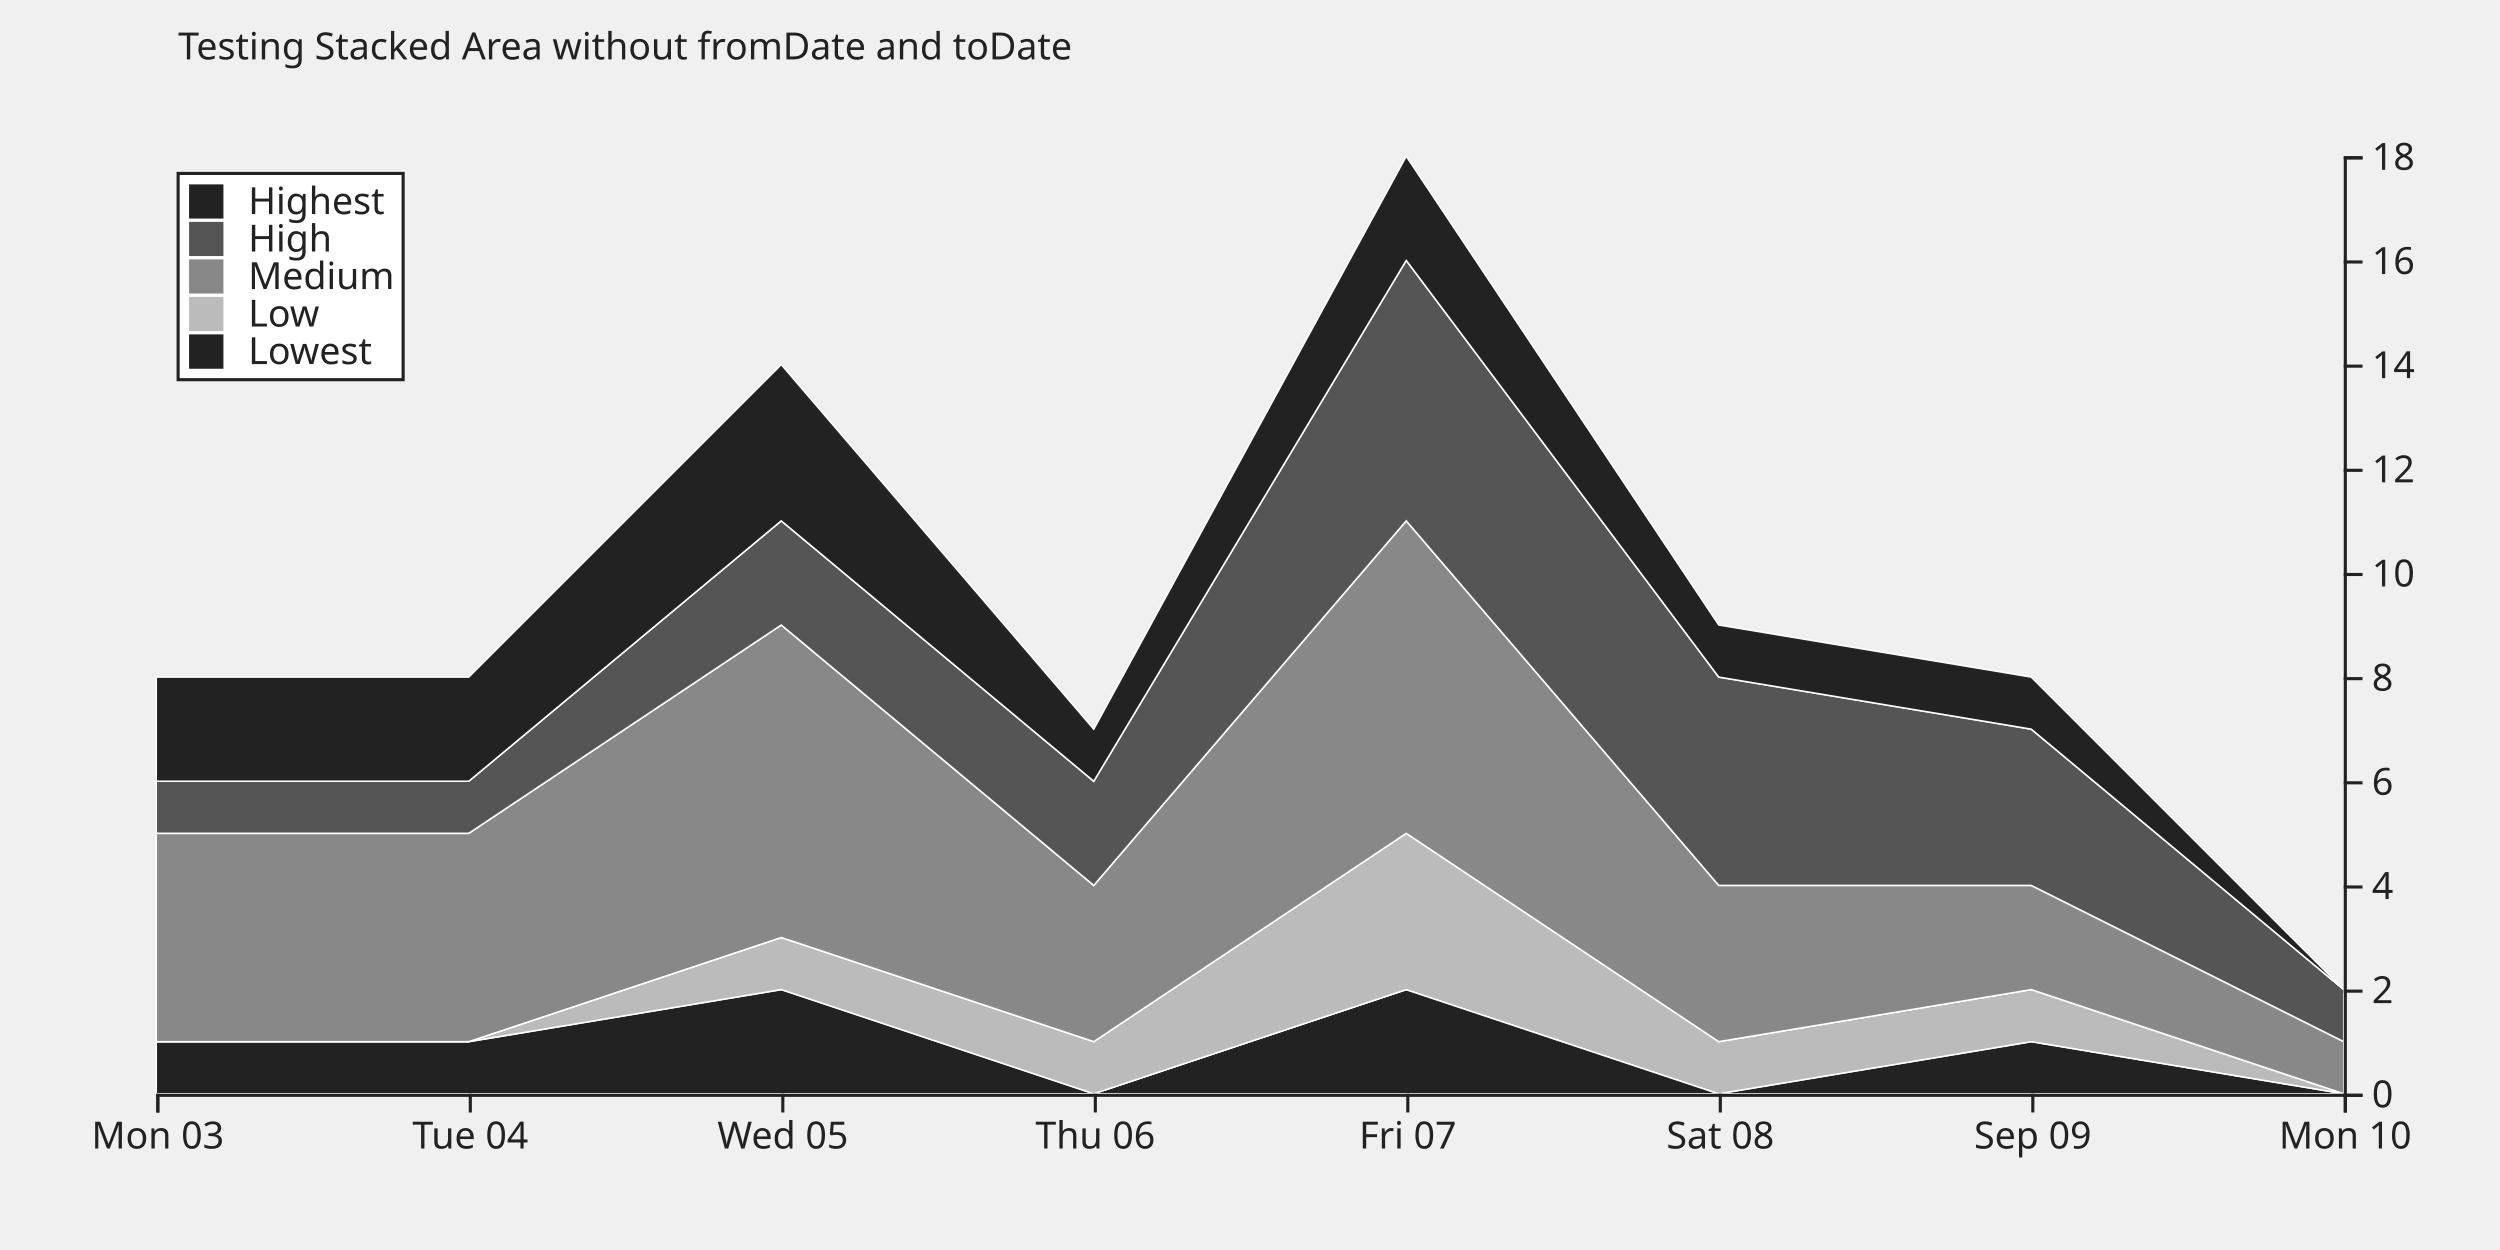
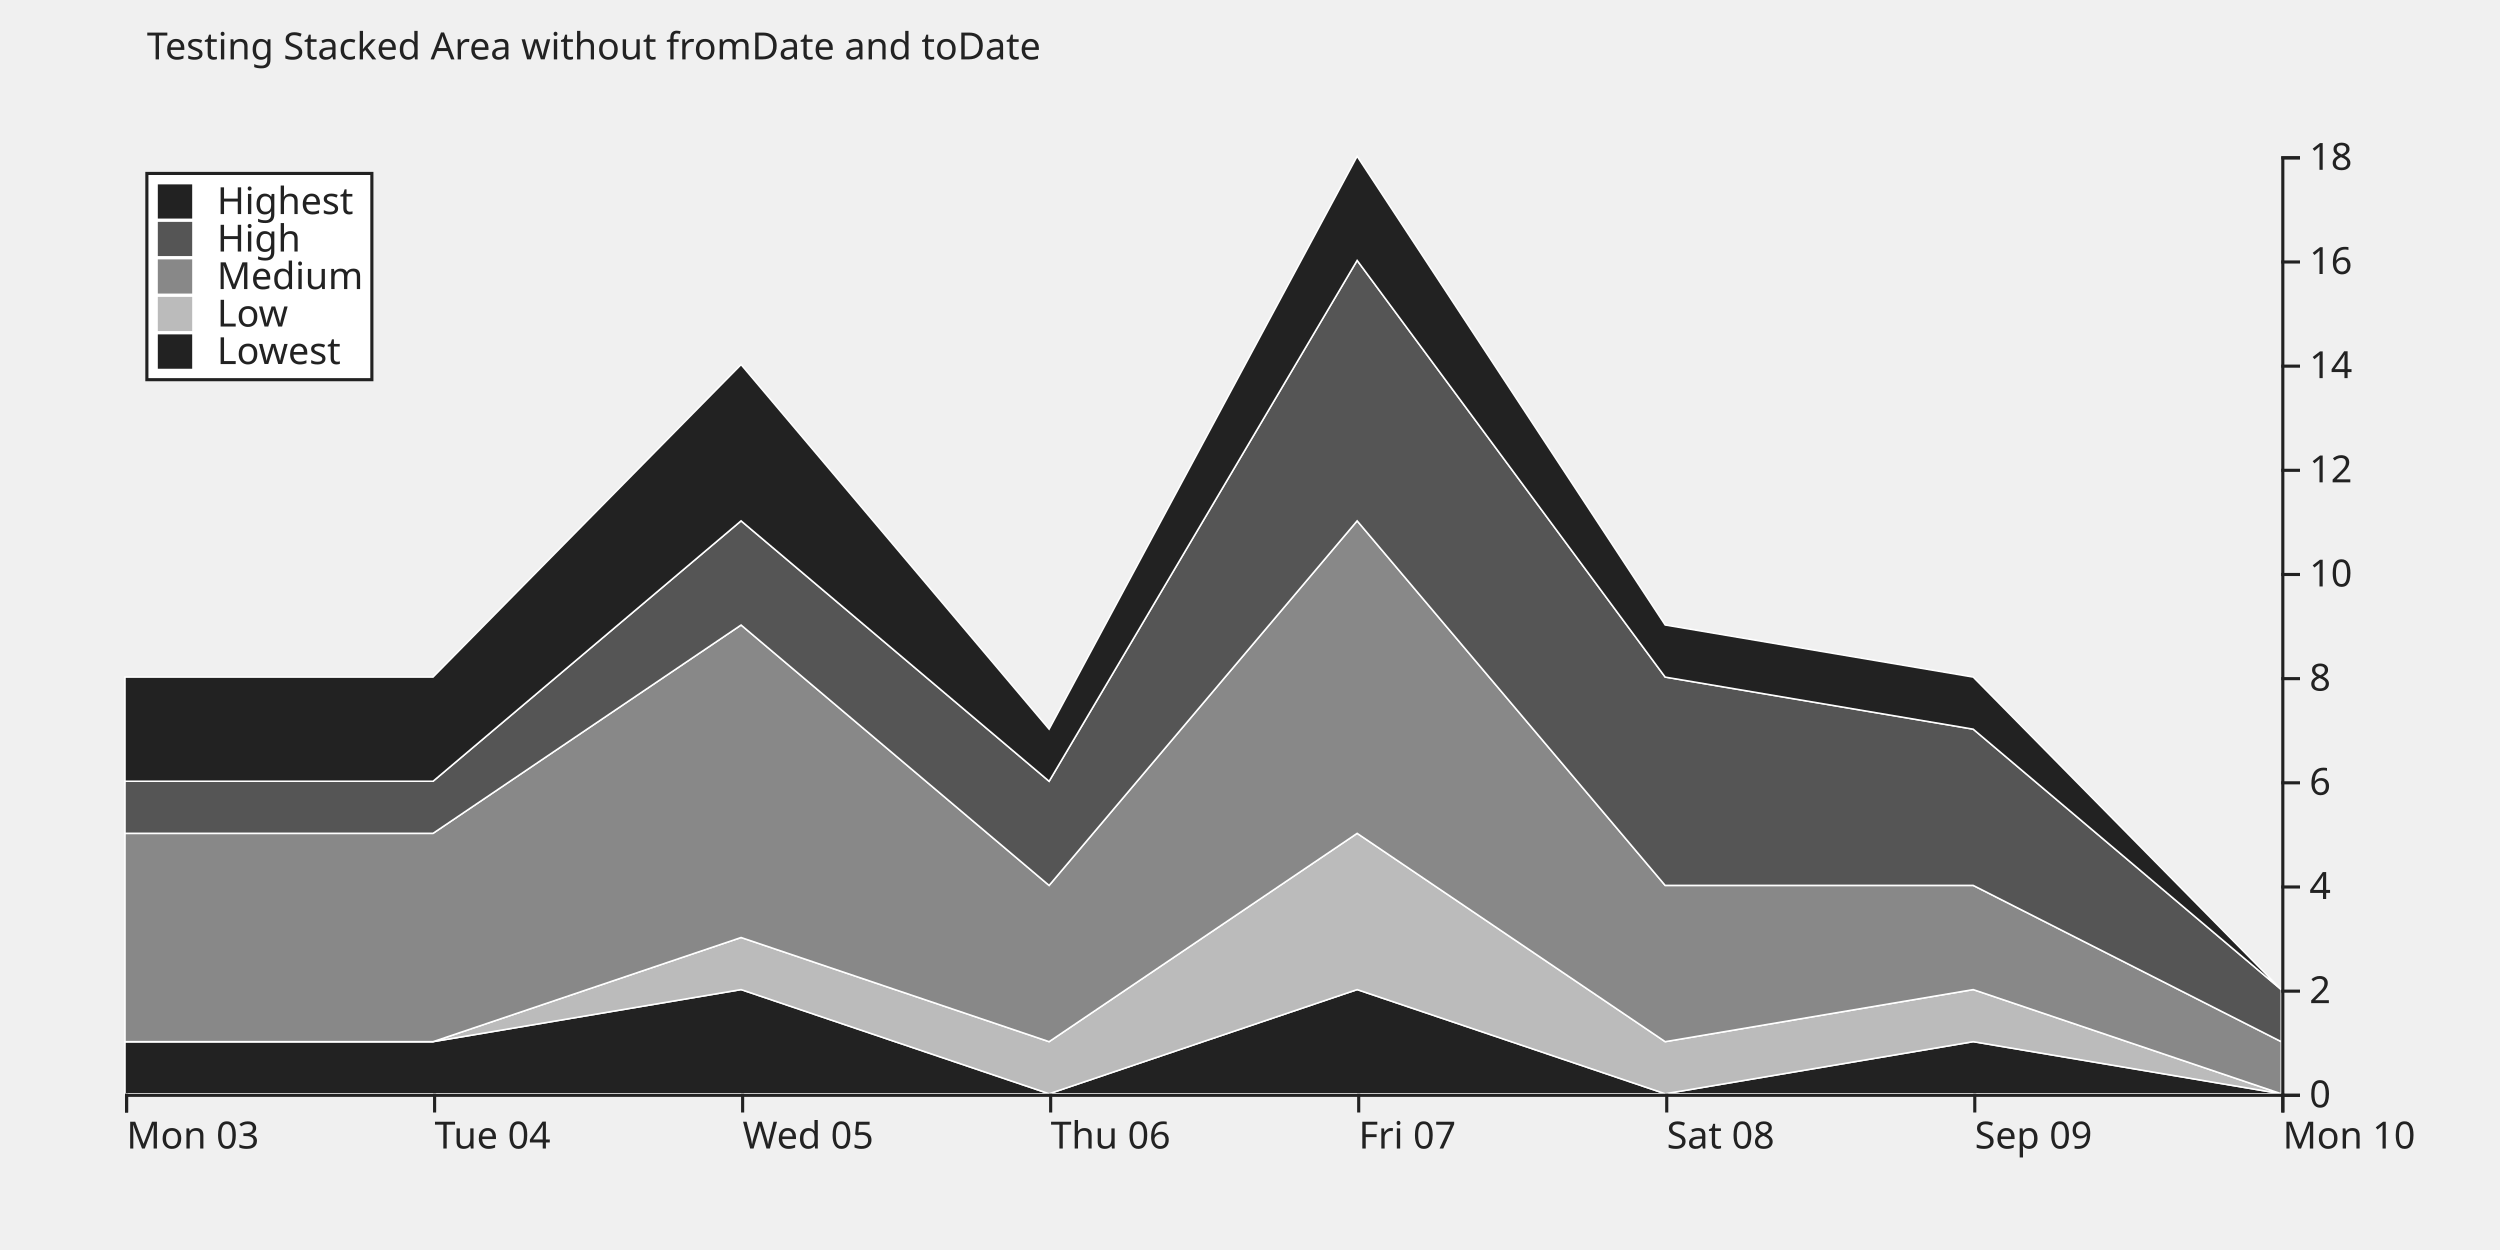
<svg xmlns="http://www.w3.org/2000/svg" width="800" height="400">
-   <g transform="translate(50,50)">
+   <g transform="translate(40,50)">
    <g class="layer">
-       <path class="area" style="fill: #222; stroke: #fff; stroke-width: .5;" d="M0,283.333L100,283.333L200,266.667L300,300L400,266.667L500,300L600,283.333L700,300L700,300L600,300L500,300L400,300L300,300L200,300L100,300L0,300Z" />
+       <path class="area" style="fill: #222; stroke: #fff; stroke-width: .5;" d="M0,283.333L98.571,283.333L197.143,266.667L295.714,300L394.286,266.667L492.857,300L591.429,283.333L690,300L690,300L591.429,300L492.857,300L394.286,300L295.714,300L197.143,300L98.571,300L0,300Z" />
    </g>
    <g class="layer">
-       <path class="area" style="fill: #bbb; stroke: #fff; stroke-width: .5;" d="M0,283.333L100,283.333L200,250L300,283.333L400,216.667L500,283.333L600,266.667L700,300L700,300L600,283.333L500,300L400,266.667L300,300L200,266.667L100,283.333L0,283.333Z" />
+       <path class="area" style="fill: #bbb; stroke: #fff; stroke-width: .5;" d="M0,283.333L98.571,283.333L197.143,250L295.714,283.333L394.286,216.667L492.857,283.333L591.429,266.667L690,300L690,300L591.429,283.333L492.857,300L394.286,266.667L295.714,300L197.143,266.667L98.571,283.333L0,283.333Z" />
    </g>
    <g class="layer">
-       <path class="area" style="fill: #888; stroke: #fff; stroke-width: .5;" d="M0,216.667L100,216.667L200,150L300,233.333L400,116.667L500,233.333L600,233.333L700,283.333L700,300L600,266.667L500,283.333L400,216.667L300,283.333L200,250L100,283.333L0,283.333Z" />
+       <path class="area" style="fill: #888; stroke: #fff; stroke-width: .5;" d="M0,216.667L98.571,216.667L197.143,150L295.714,233.333L394.286,116.667L492.857,233.333L591.429,233.333L690,283.333L690,300L591.429,266.667L492.857,283.333L394.286,216.667L295.714,283.333L197.143,250L98.571,283.333L0,283.333Z" />
    </g>
    <g class="layer">
-       <path class="area" style="fill: #555; stroke: #fff; stroke-width: .5;" d="M0,200L100,200L200,116.667L300,200L400,33.333L500,166.667L600,183.333L700,266.667L700,283.333L600,233.333L500,233.333L400,116.667L300,233.333L200,150L100,216.667L0,216.667Z" />
+       <path class="area" style="fill: #555; stroke: #fff; stroke-width: .5;" d="M0,200L98.571,200L197.143,116.667L295.714,200L394.286,33.333L492.857,166.667L591.429,183.333L690,266.667L690,283.333L591.429,233.333L492.857,233.333L394.286,116.667L295.714,233.333L197.143,150L98.571,216.667L0,216.667Z" />
    </g>
    <g class="layer">
-       <path class="area" style="fill: #222; stroke: #fff; stroke-width: .5;" d="M0,166.667L100,166.667L200,66.667L300,183.333L400,0L500,150L600,166.667L700,266.667L700,266.667L600,183.333L500,166.667L400,33.333L300,200L200,116.667L100,200L0,200Z" />
+       <path class="area" style="fill: #222; stroke: #fff; stroke-width: .5;" d="M0,166.667L98.571,166.667L197.143,66.667L295.714,183.333L394.286,0L492.857,150L591.429,166.667L690,266.667L690,266.667L591.429,183.333L492.857,166.667L394.286,33.333L295.714,200L197.143,116.667L98.571,200L0,200Z" />
    </g>
    <g transform="translate(0,300)" fill="none" font-size="10" font-family="sans-serif" text-anchor="middle">
-       <path class="domain" stroke="currentColor" d="M0.5,6V0.5H700.5V6" style="stroke: #222;" />
+       <path class="domain" stroke="currentColor" d="M0.5,6V0.5H690.5V6" style="stroke: #222;" />
      <g class="tick" opacity="1" transform="translate(0.5,0)">
        <line stroke="currentColor" y2="6" style="stroke: #222;" />
-         <text fill="currentColor" y="9" dy="0.71em" style="fill: #222;" font-size="12px" font-family="sans-serif">Mon 03</text>
+         <text fill="currentColor" y="9" dy="0.71em" style="fill: #222;" text-anchor="start" font-size="12px" font-family="sans-serif">Mon 03</text>
      </g>
-       <g class="tick" opacity="1" transform="translate(100.5,0)">
+       <g class="tick" opacity="1" transform="translate(99.07143,0)">
        <line stroke="currentColor" y2="6" style="stroke: #222;" />
-         <text fill="currentColor" y="9" dy="0.71em" style="fill: #222;" font-size="12px" font-family="sans-serif">Tue 04</text>
+         <text fill="currentColor" y="9" dy="0.71em" style="fill: #222;" text-anchor="start" font-size="12px" font-family="sans-serif">Tue 04</text>
      </g>
-       <g class="tick" opacity="1" transform="translate(200.5,0)">
+       <g class="tick" opacity="1" transform="translate(197.6429,0)">
        <line stroke="currentColor" y2="6" style="stroke: #222;" />
-         <text fill="currentColor" y="9" dy="0.71em" style="fill: #222;" font-size="12px" font-family="sans-serif">Wed 05</text>
+         <text fill="currentColor" y="9" dy="0.71em" style="fill: #222;" text-anchor="start" font-size="12px" font-family="sans-serif">Wed 05</text>
      </g>
-       <g class="tick" opacity="1" transform="translate(300.5,0)">
+       <g class="tick" opacity="1" transform="translate(296.2143,0)">
        <line stroke="currentColor" y2="6" style="stroke: #222;" />
-         <text fill="currentColor" y="9" dy="0.71em" style="fill: #222;" font-size="12px" font-family="sans-serif">Thu 06</text>
+         <text fill="currentColor" y="9" dy="0.71em" style="fill: #222;" text-anchor="start" font-size="12px" font-family="sans-serif">Thu 06</text>
      </g>
-       <g class="tick" opacity="1" transform="translate(400.5,0)">
+       <g class="tick" opacity="1" transform="translate(394.7857,0)">
        <line stroke="currentColor" y2="6" style="stroke: #222;" />
-         <text fill="currentColor" y="9" dy="0.71em" style="fill: #222;" font-size="12px" font-family="sans-serif">Fri 07</text>
+         <text fill="currentColor" y="9" dy="0.71em" style="fill: #222;" text-anchor="start" font-size="12px" font-family="sans-serif">Fri 07</text>
      </g>
-       <g class="tick" opacity="1" transform="translate(500.5,0)">
+       <g class="tick" opacity="1" transform="translate(493.3571,0)">
        <line stroke="currentColor" y2="6" style="stroke: #222;" />
-         <text fill="currentColor" y="9" dy="0.71em" style="fill: #222;" font-size="12px" font-family="sans-serif">Sat 08</text>
+         <text fill="currentColor" y="9" dy="0.71em" style="fill: #222;" text-anchor="start" font-size="12px" font-family="sans-serif">Sat 08</text>
      </g>
-       <g class="tick" opacity="1" transform="translate(600.5,0)">
+       <g class="tick" opacity="1" transform="translate(591.9286,0)">
        <line stroke="currentColor" y2="6" style="stroke: #222;" />
-         <text fill="currentColor" y="9" dy="0.71em" style="fill: #222;" font-size="12px" font-family="sans-serif">Sep 09</text>
+         <text fill="currentColor" y="9" dy="0.71em" style="fill: #222;" text-anchor="start" font-size="12px" font-family="sans-serif">Sep 09</text>
      </g>
-       <g class="tick" opacity="1" transform="translate(700.5,0)">
+       <g class="tick" opacity="1" transform="translate(690.5,0)">
        <line stroke="currentColor" y2="6" style="stroke: #222;" />
-         <text fill="currentColor" y="9" dy="0.71em" style="fill: #222;" font-size="12px" font-family="sans-serif">Mon 10</text>
+         <text fill="currentColor" y="9" dy="0.71em" style="fill: #222;" text-anchor="start" font-size="12px" font-family="sans-serif">Mon 10</text>
      </g>
    </g>
-     <g transform="translate(700 ,0)" fill="none" font-size="10" font-family="sans-serif" text-anchor="start">
+     <g transform="translate(690 ,0)" fill="none" font-size="10" font-family="sans-serif" text-anchor="start">
      <path class="domain" stroke="currentColor" d="M6,300.5H0.5V0.5H6" style="stroke: #222;" />
      <g class="tick" opacity="1" transform="translate(0,300.5)">
        <line stroke="currentColor" x2="6" style="stroke: #222;" />
-         <text fill="currentColor" x="9" dy="0.32em" style="fill: #222;" font-size="12px" font-family="sans-serif">0</text>
+         <text fill="currentColor" x="9" dy="0.32em" style="fill: #222; text-anchor: start;" font-size="12px" font-family="sans-serif">0</text>
      </g>
      <g class="tick" opacity="1" transform="translate(0,267.1667)">
        <line stroke="currentColor" x2="6" style="stroke: #222;" />
-         <text fill="currentColor" x="9" dy="0.32em" style="fill: #222;" font-size="12px" font-family="sans-serif">2</text>
+         <text fill="currentColor" x="9" dy="0.32em" style="fill: #222; text-anchor: start;" font-size="12px" font-family="sans-serif">2</text>
      </g>
      <g class="tick" opacity="1" transform="translate(0,233.8333)">
        <line stroke="currentColor" x2="6" style="stroke: #222;" />
-         <text fill="currentColor" x="9" dy="0.32em" style="fill: #222;" font-size="12px" font-family="sans-serif">4</text>
+         <text fill="currentColor" x="9" dy="0.32em" style="fill: #222; text-anchor: start;" font-size="12px" font-family="sans-serif">4</text>
      </g>
      <g class="tick" opacity="1" transform="translate(0,200.5)">
        <line stroke="currentColor" x2="6" style="stroke: #222;" />
-         <text fill="currentColor" x="9" dy="0.32em" style="fill: #222;" font-size="12px" font-family="sans-serif">6</text>
+         <text fill="currentColor" x="9" dy="0.32em" style="fill: #222; text-anchor: start;" font-size="12px" font-family="sans-serif">6</text>
      </g>
      <g class="tick" opacity="1" transform="translate(0,167.1667)">
        <line stroke="currentColor" x2="6" style="stroke: #222;" />
-         <text fill="currentColor" x="9" dy="0.32em" style="fill: #222;" font-size="12px" font-family="sans-serif">8</text>
+         <text fill="currentColor" x="9" dy="0.32em" style="fill: #222; text-anchor: start;" font-size="12px" font-family="sans-serif">8</text>
      </g>
      <g class="tick" opacity="1" transform="translate(0,133.8333)">
        <line stroke="currentColor" x2="6" style="stroke: #222;" />
-         <text fill="currentColor" x="9" dy="0.32em" style="fill: #222;" font-size="12px" font-family="sans-serif">10</text>
+         <text fill="currentColor" x="9" dy="0.32em" style="fill: #222; text-anchor: start;" font-size="12px" font-family="sans-serif">10</text>
      </g>
      <g class="tick" opacity="1" transform="translate(0,100.5)">
        <line stroke="currentColor" x2="6" style="stroke: #222;" />
-         <text fill="currentColor" x="9" dy="0.32em" style="fill: #222;" font-size="12px" font-family="sans-serif">12</text>
+         <text fill="currentColor" x="9" dy="0.32em" style="fill: #222; text-anchor: start;" font-size="12px" font-family="sans-serif">12</text>
      </g>
      <g class="tick" opacity="1" transform="translate(0,67.16667)">
        <line stroke="currentColor" x2="6" style="stroke: #222;" />
-         <text fill="currentColor" x="9" dy="0.32em" style="fill: #222;" font-size="12px" font-family="sans-serif">14</text>
+         <text fill="currentColor" x="9" dy="0.32em" style="fill: #222; text-anchor: start;" font-size="12px" font-family="sans-serif">14</text>
      </g>
      <g class="tick" opacity="1" transform="translate(0,33.83333)">
        <line stroke="currentColor" x2="6" style="stroke: #222;" />
-         <text fill="currentColor" x="9" dy="0.32em" style="fill: #222;" font-size="12px" font-family="sans-serif">16</text>
+         <text fill="currentColor" x="9" dy="0.32em" style="fill: #222; text-anchor: start;" font-size="12px" font-family="sans-serif">16</text>
      </g>
      <g class="tick" opacity="1" transform="translate(0,0.5)">
        <line stroke="currentColor" x2="6" style="stroke: #222;" />
-         <text fill="currentColor" x="9" dy="0.32em" style="fill: #222;" font-size="12px" font-family="sans-serif">18</text>
+         <text fill="currentColor" x="9" dy="0.32em" style="fill: #222; text-anchor: start;" font-size="12px" font-family="sans-serif">18</text>
      </g>
    </g>
    <text x="7" y="-35" dy="4px" font-size="12px" font-family="sans-serif" style="text-anchor: start; fill: #222;">Testing Stacked Area without fromDate and toDate</text>
    <rect x="7" y="5.5" width="72" height="66" style="fill: #fff; stroke: #222;" />
    <rect x="10" y="8.5" width="12" height="12" style="fill: #222; stroke: #fff;" />
    <text x="29.44" y="14.5" dy="4px" font-size="12px" font-family="sans-serif" style="text-anchor: start; fill: #222;">Highest</text>
    <rect x="10" y="20.5" width="12" height="12" style="fill: #555; stroke: #fff;" />
    <text x="29.44" y="26.5" dy="4px" font-size="12px" font-family="sans-serif" style="text-anchor: start; fill: #222;">High</text>
    <rect x="10" y="32.5" width="12" height="12" style="fill: #888; stroke: #fff;" />
    <text x="29.44" y="38.5" dy="4px" font-size="12px" font-family="sans-serif" style="text-anchor: start; fill: #222;">Medium</text>
    <rect x="10" y="44.5" width="12" height="12" style="fill: #bbb; stroke: #fff;" />
    <text x="29.44" y="50.5" dy="4px" font-size="12px" font-family="sans-serif" style="text-anchor: start; fill: #222;">Low</text>
    <rect x="10" y="56.5" width="12" height="12" style="fill: #222; stroke: #fff;" />
    <text x="29.44" y="62.5" dy="4px" font-size="12px" font-family="sans-serif" style="text-anchor: start; fill: #222;">Lowest</text>
    <rect fill="#fff" stroke="#222" class="focus-item" width="12" height="12" style="display: none;" />
    <text dy="4px" font-size="12px" font-family="sans-serif" style="text-anchor: start; fill: #222; display: none;" />
    <text dy="4px" font-size="12px" font-family="sans-serif" style="text-anchor: start; fill: #222; display: none;" />
    <text dy="4px" font-size="12px" font-family="sans-serif" style="text-anchor: start; fill: #222; display: none;" />
    <text dy="4px" font-size="12px" font-family="sans-serif" style="text-anchor: start; fill: #222; display: none;" />
    <text dy="4px" font-size="12px" font-family="sans-serif" style="text-anchor: start; fill: #222; display: none;" />
    <text dy="4px" font-size="12px" font-family="sans-serif" style="text-anchor: start; fill: #222; display: none;" />
    <text dy="4px" font-size="12px" font-family="sans-serif" style="text-anchor: start; fill: #222; display: none;" />
    <text dy="4px" font-size="12px" font-family="sans-serif" style="text-anchor: start; fill: #222; display: none;" />
    <text dy="4px" font-size="12px" font-family="sans-serif" style="text-anchor: start; fill: #222; display: none;" />
    <text dy="4px" font-size="12px" font-family="sans-serif" style="text-anchor: start; fill: #222; display: none;" />
    <text dy="4px" font-size="12px" font-family="sans-serif" style="text-anchor: start; fill: #222; display: none;" />
    <text dy="4px" font-size="12px" font-family="sans-serif" style="text-anchor: start; fill: #222; display: none;" />
    <text dy="4px" font-size="12px" font-family="sans-serif" style="text-anchor: start; fill: #222; display: none;" />
    <text dy="4px" font-size="12px" font-family="sans-serif" style="text-anchor: start; fill: #222; display: none;" />
    <text dy="4px" font-size="12px" font-family="sans-serif" style="text-anchor: start; fill: #222; display: none;" />
    <text dy="4px" font-size="12px" font-family="sans-serif" style="text-anchor: start; fill: #222; display: none;" />
    <text dy="4px" font-size="12px" font-family="sans-serif" style="text-anchor: start; fill: #222; display: none;" />
    <text dy="4px" font-size="12px" font-family="sans-serif" style="text-anchor: start; fill: #222; display: none;" />
    <text dy="4px" font-size="12px" font-family="sans-serif" style="text-anchor: start; fill: #222; display: none;" />
    <text dy="4px" font-size="12px" font-family="sans-serif" style="text-anchor: start; fill: #222; display: none;" />
    <text dy="4px" font-size="12px" font-family="sans-serif" style="text-anchor: start; fill: #222; display: none;" />
    <text dy="4px" font-size="12px" font-family="sans-serif" style="text-anchor: start; fill: #222; display: none;" />
    <text dy="4px" font-size="12px" font-family="sans-serif" style="text-anchor: start; fill: #222; display: none;" />
    <text dy="4px" font-size="12px" font-family="sans-serif" style="text-anchor: start; fill: #222; display: none;" />
    <text dy="4px" font-size="12px" font-family="sans-serif" style="text-anchor: start; fill: #222; display: none;" />
    <text dy="4px" font-size="12px" font-family="sans-serif" style="text-anchor: start; fill: #222; display: none;" />
    <text dy="4px" font-size="12px" font-family="sans-serif" style="text-anchor: start; fill: #222; display: none;" />
    <text dy="4px" font-size="12px" font-family="sans-serif" style="text-anchor: start; fill: #222; display: none;" />
    <text dy="4px" font-size="12px" font-family="sans-serif" style="text-anchor: start; fill: #222; display: none;" />
    <text dy="4px" font-size="12px" font-family="sans-serif" style="text-anchor: start; fill: #222; display: none;" />
    <text dy="4px" font-size="12px" font-family="sans-serif" style="text-anchor: start; fill: #222; display: none;" />
    <text dy="4px" font-size="12px" font-family="sans-serif" style="text-anchor: start; fill: #222; display: none;" />
    <text dy="4px" font-size="12px" font-family="sans-serif" style="text-anchor: start; fill: #222; display: none;" />
    <text dy="4px" font-size="12px" font-family="sans-serif" style="text-anchor: start; fill: #222; display: none;" />
    <text dy="4px" font-size="12px" font-family="sans-serif" style="text-anchor: start; fill: #222; display: none;" />
    <text dy="4px" font-size="12px" font-family="sans-serif" style="text-anchor: start; fill: #222; display: none;" />
    <text dy="4px" font-size="12px" font-family="sans-serif" style="text-anchor: start; fill: #222; display: none;" />
    <text dy="4px" font-size="12px" font-family="sans-serif" style="text-anchor: start; fill: #222; display: none;" />
    <text dy="4px" font-size="12px" font-family="sans-serif" style="text-anchor: start; fill: #222; display: none;" />
    <text dy="4px" font-size="12px" font-family="sans-serif" style="text-anchor: start; fill: #222; display: none;" />
    <line style="display: none; stroke-width: 3; stroke: #fff;" />
    <line style="display: none; stroke-width: 1; stroke: #222;" />
-     <rect width="750" height="300" fill="transparent" />
+     <rect width="760" height="300" fill="transparent" />
  </g>
</svg>
